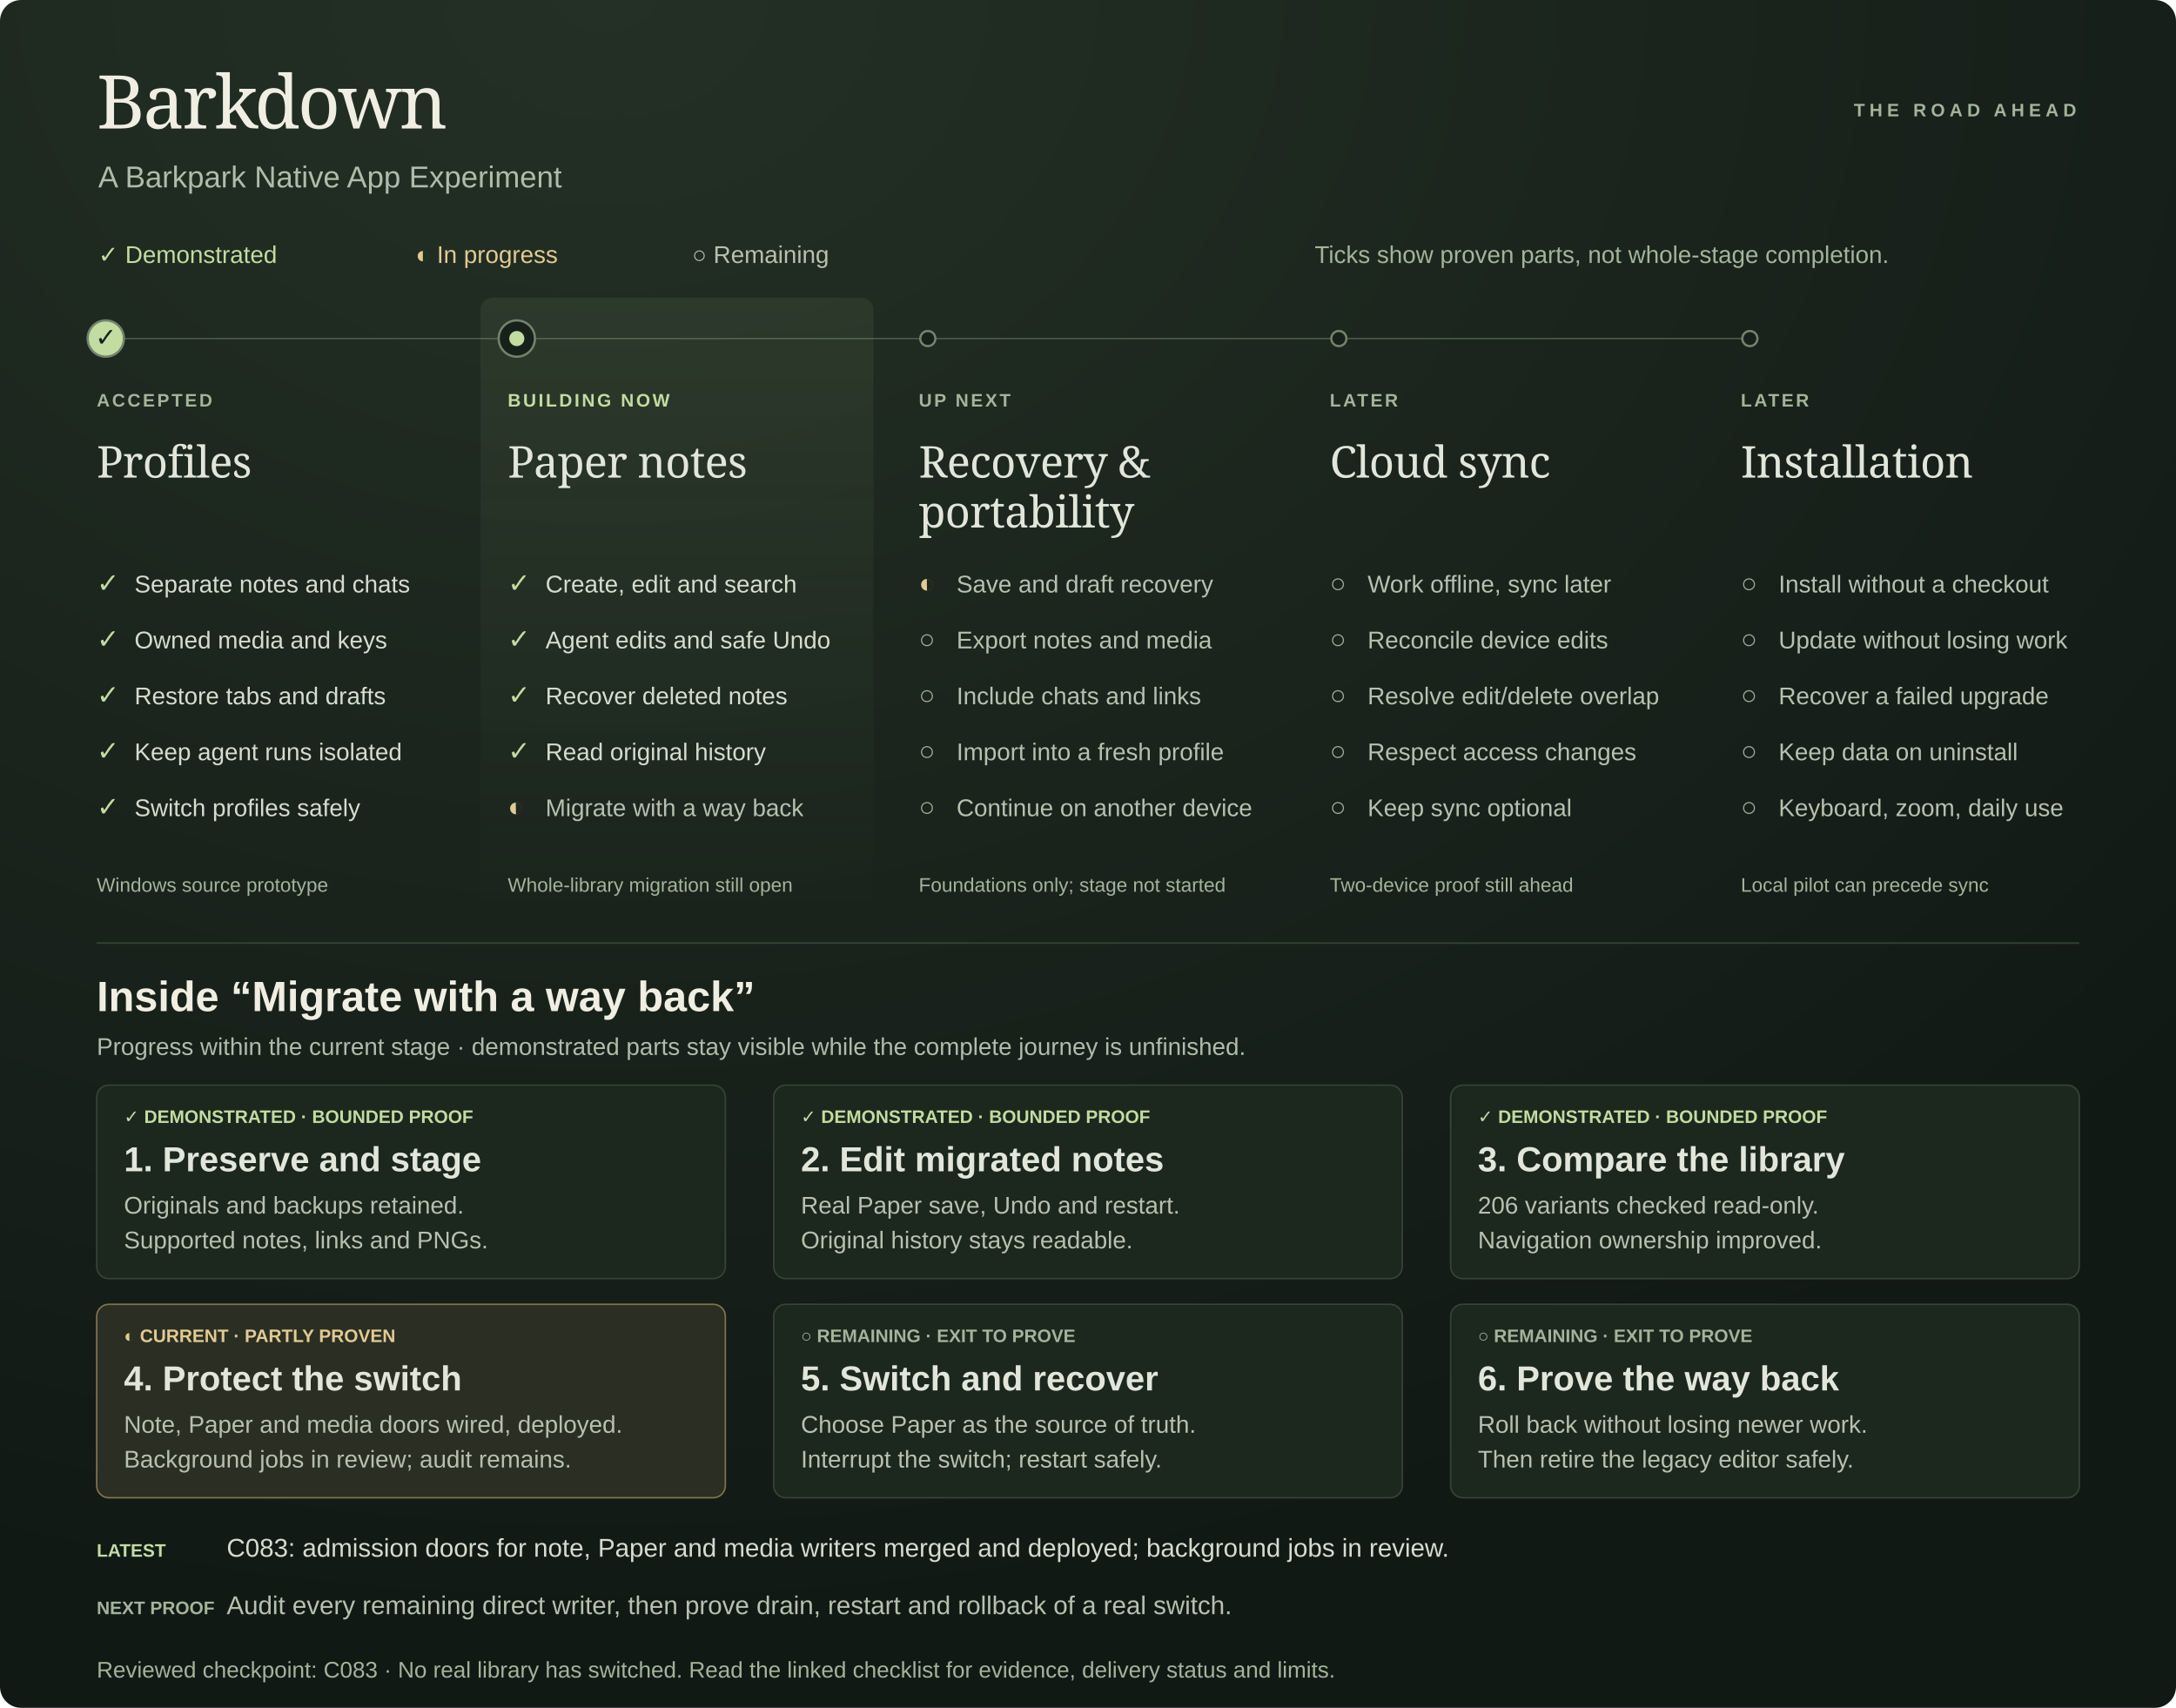
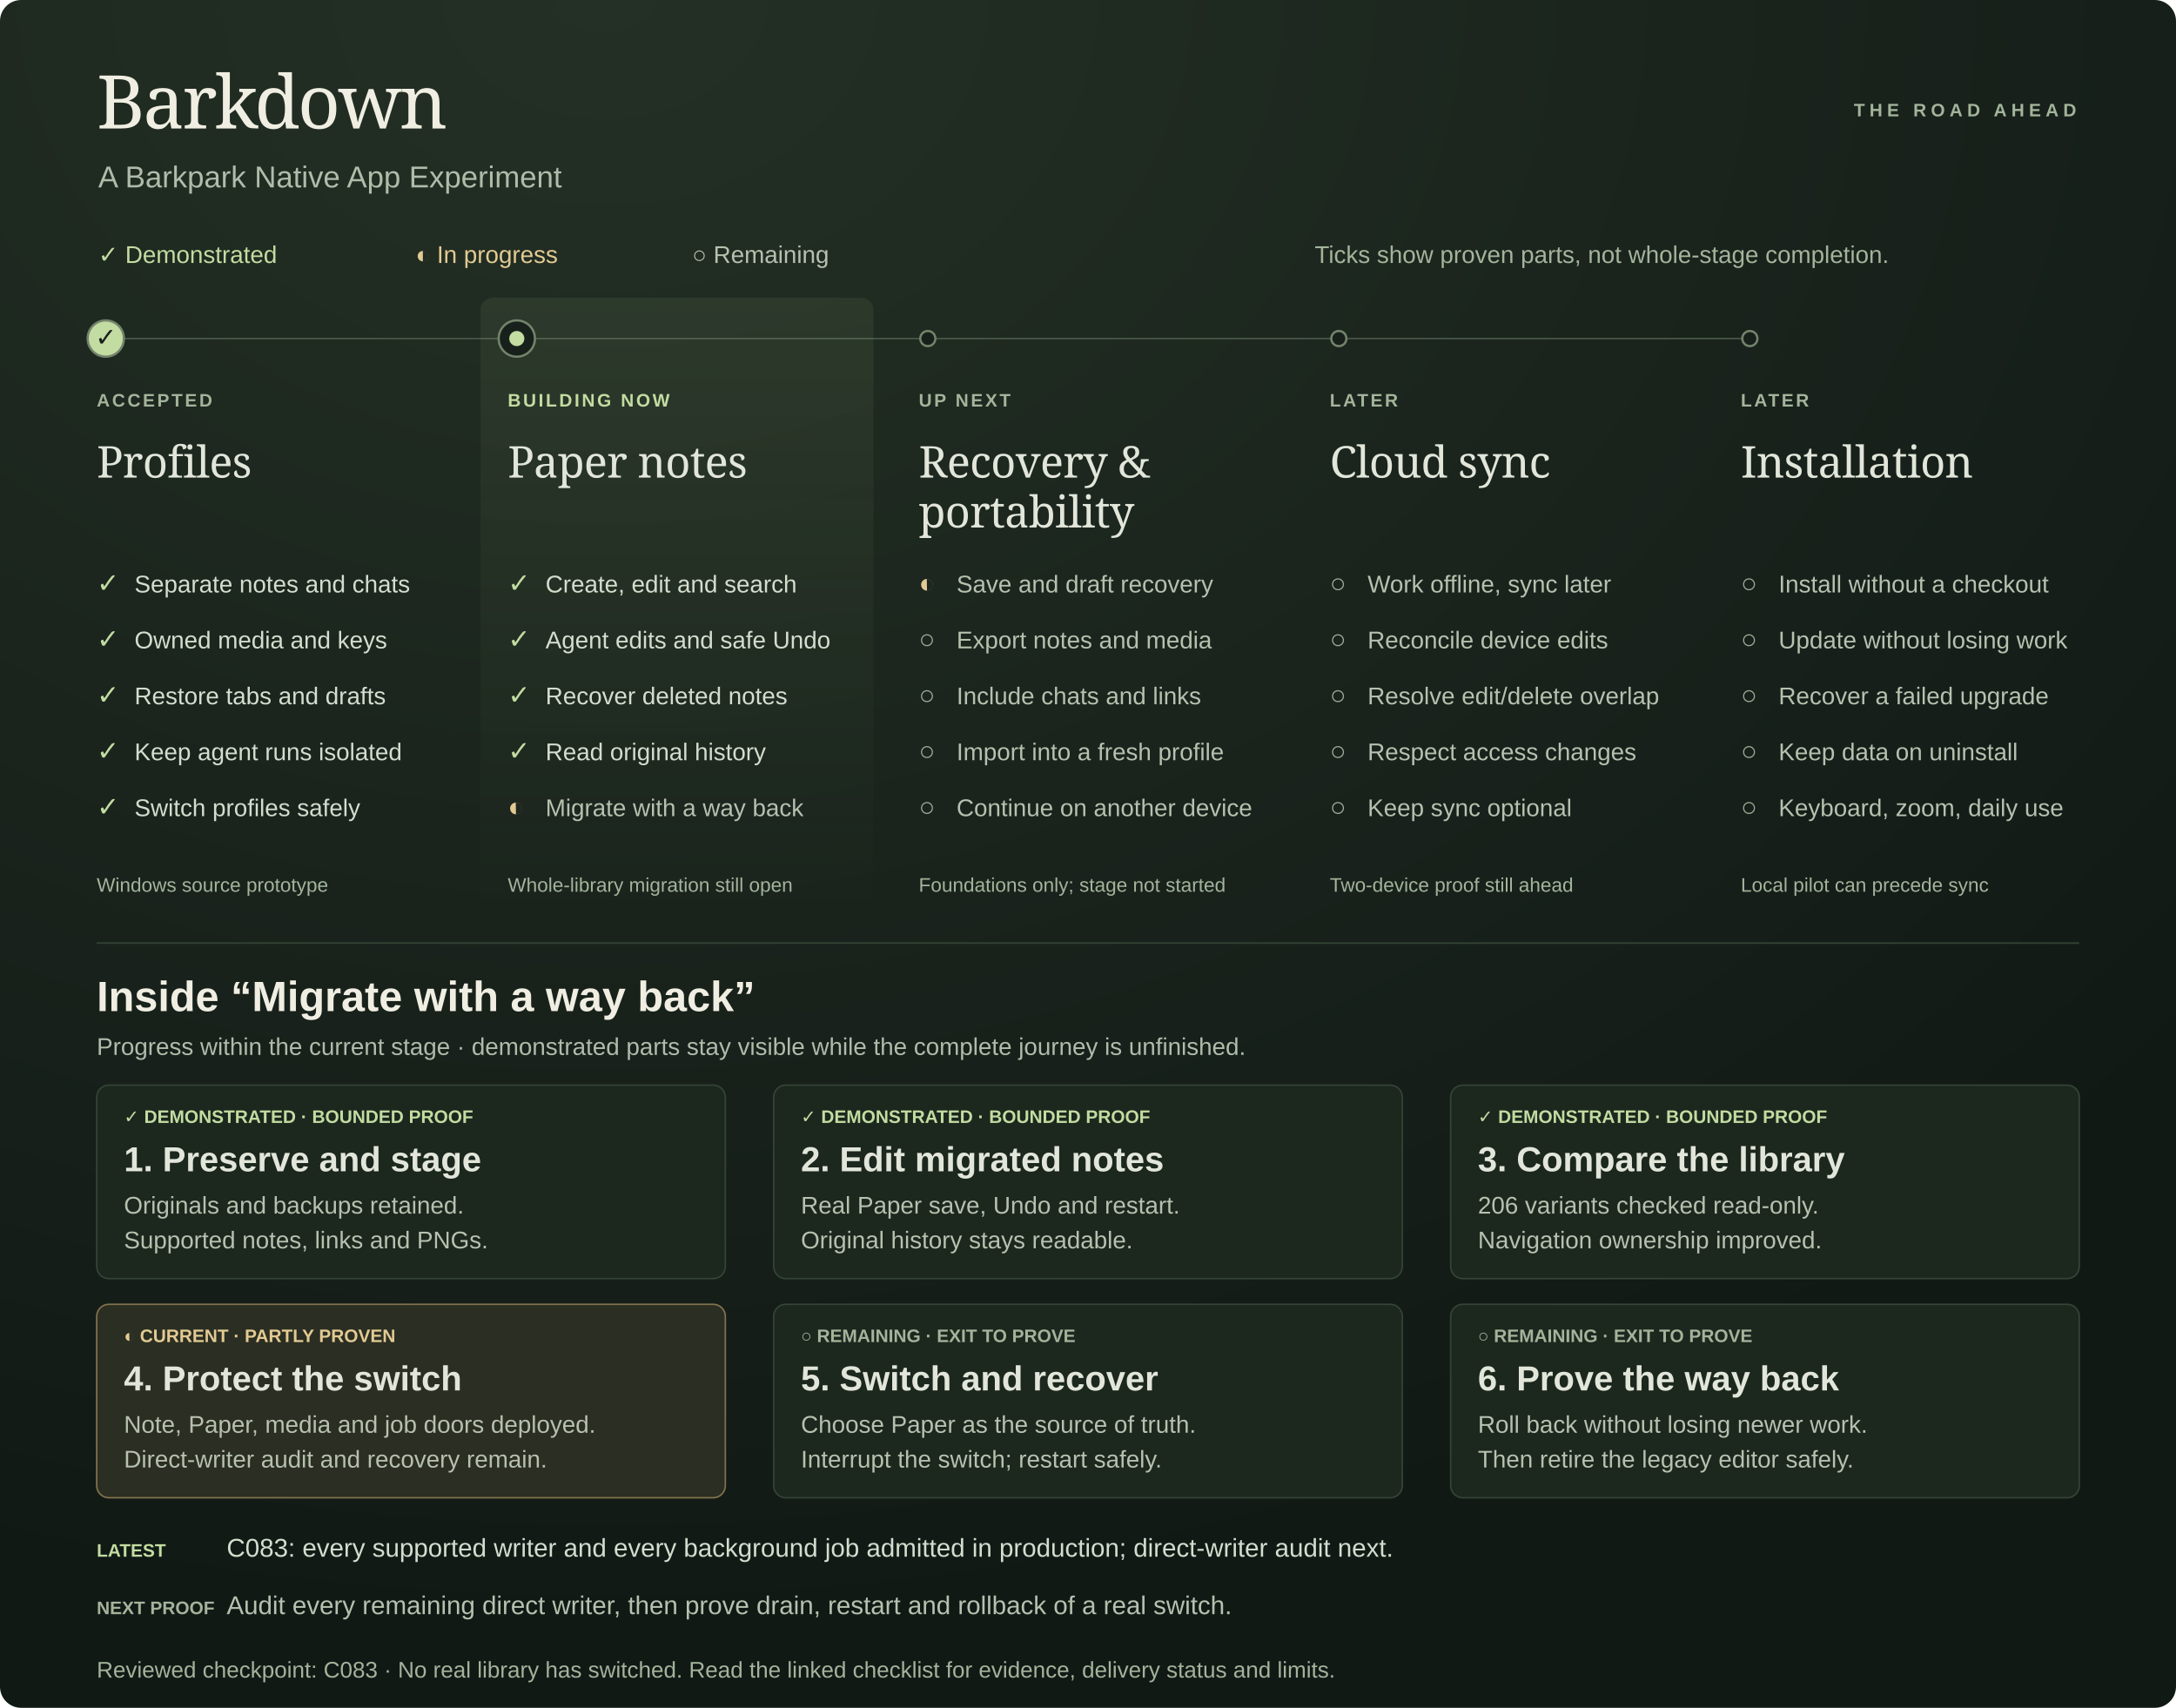
<svg xmlns="http://www.w3.org/2000/svg" width="1440" height="1130" viewBox="0 0 1440 1130" role="img" aria-labelledby="title desc">
  <defs>
    <radialGradient id="background" cx="28%" cy="0%" r="95%">
      <stop stop-color="#243025" />
      <stop offset="1" stop-color="#111915" />
    </radialGradient>
    <linearGradient id="focus" x2="0" y2="1">
      <stop stop-color="#a9c787" stop-opacity=".09" />
      <stop offset="1" stop-color="#a9c787" stop-opacity="0" />
    </linearGradient>
  </defs>
  <g font-family="Segoe UI, Arial, sans-serif">
    <rect width="1440" height="1130" rx="14" fill="url(#background)" />
    <text x="64" y="85" font-family="Georgia, serif" font-size="49" letter-spacing="-1.5" fill="#f0eee2">Barkdown</text>
    <text x="65" y="124" font-size="20" fill="#afbcaa" font-weight="400">A Barkpark Native App Experiment</text>
    <text x="1374" y="77" text-anchor="end" font-size="12" font-weight="600" letter-spacing="3" fill="#a3b49b">THE ROAD AHEAD</text>
    <text x="65" y="174" font-size="16" fill="#c2dca1" font-weight="400">✓  Demonstrated</text>
    <text x="275" y="174" font-size="16" fill="#e2ca93" font-weight="400">◐  In progress</text>
    <text x="458" y="174" font-size="16" fill="#b6c1af" font-weight="400">○  Remaining</text>
    <text x="870" y="174" font-size="16" fill="#a3b49b" font-weight="400">Ticks show proven parts, not whole-stage completion.</text>
    <path d="M70 224H1158" stroke="#475747" stroke-width="1" />
    <g data-phase="P1">
      <circle cx="70" cy="224" r="12" fill="#c2dca1" stroke="#73836c" stroke-width="1.5" />
      <text x="63" y="229" font-size="17" fill="#17201a" font-weight="600">✓</text>
      <text x="64" y="269" font-size="12" letter-spacing="1.5" font-weight="600" fill="#a3b49b">ACCEPTED</text>
      <text x="64" y="316" dy="0" font-family="Georgia, serif" font-size="29" letter-spacing="-.4" fill="#e2e6da">Profiles</text>
      <text x="64" y="392" font-size="18" fill="#c2dca1" font-weight="600">✓</text>
      <text x="89" y="392" font-size="16" fill="#d4ddce" font-weight="400">Separate notes and chats</text>
      <text x="64" y="429" font-size="18" fill="#c2dca1" font-weight="600">✓</text>
      <text x="89" y="429" font-size="16" fill="#d4ddce" font-weight="400">Owned media and keys</text>
      <text x="64" y="466" font-size="18" fill="#c2dca1" font-weight="600">✓</text>
      <text x="89" y="466" font-size="16" fill="#d4ddce" font-weight="400">Restore tabs and drafts</text>
      <text x="64" y="503" font-size="18" fill="#c2dca1" font-weight="600">✓</text>
      <text x="89" y="503" font-size="16" fill="#d4ddce" font-weight="400">Keep agent runs isolated</text>
      <text x="64" y="540" font-size="18" fill="#c2dca1" font-weight="600">✓</text>
      <text x="89" y="540" font-size="16" fill="#d4ddce" font-weight="400">Switch profiles safely</text>
      <text x="64" y="590" font-size="13" fill="#a3b49b" font-weight="400">Windows source prototype</text>
    </g>
    <g data-phase="P2">
      <rect x="318" y="197" width="260" height="410" rx="8" fill="url(#focus)" />
      <circle cx="342" cy="224" r="12" fill="#17201a" stroke="#73836c" stroke-width="1.5" />
      <circle cx="342" cy="224" r="5" fill="#c2dca1" />
      <text x="336" y="269" font-size="12" letter-spacing="1.5" font-weight="600" fill="#c2dca1">BUILDING NOW</text>
      <text x="336" y="316" dy="0" font-family="Georgia, serif" font-size="29" letter-spacing="-.4" fill="#e2e6da">Paper notes</text>
      <text x="336" y="392" font-size="18" fill="#c2dca1" font-weight="600">✓</text>
      <text x="361" y="392" font-size="16" fill="#d4ddce" font-weight="400">Create, edit and search</text>
      <text x="336" y="429" font-size="18" fill="#c2dca1" font-weight="600">✓</text>
      <text x="361" y="429" font-size="16" fill="#d4ddce" font-weight="400">Agent edits and safe Undo</text>
      <text x="336" y="466" font-size="18" fill="#c2dca1" font-weight="600">✓</text>
      <text x="361" y="466" font-size="16" fill="#d4ddce" font-weight="400">Recover deleted notes</text>
      <text x="336" y="503" font-size="18" fill="#c2dca1" font-weight="600">✓</text>
      <text x="361" y="503" font-size="16" fill="#d4ddce" font-weight="400">Read original history</text>
      <text x="336" y="540" font-size="18" fill="#e2ca93" font-weight="600">◐</text>
      <text x="361" y="540" font-size="16" fill="#b6c1af" font-weight="400">Migrate with a way back</text>
      <text x="336" y="590" font-size="13" fill="#a3b49b" font-weight="400">Whole-library migration still open</text>
    </g>
    <g data-phase="P3">
      <circle cx="614" cy="224" r="5" fill="#17201a" stroke="#73836c" stroke-width="1.5" />
      <text x="608" y="269" font-size="12" letter-spacing="1.5" font-weight="600" fill="#a3b49b">UP NEXT</text>
      <text x="608" y="316" dy="0" font-family="Georgia, serif" font-size="29" letter-spacing="-.4" fill="#e2e6da">Recovery &amp;</text>
      <text x="608" y="316" dy="33" font-family="Georgia, serif" font-size="29" letter-spacing="-.4" fill="#e2e6da">portability</text>
      <text x="608" y="392" font-size="18" fill="#e2ca93" font-weight="600">◐</text>
      <text x="633" y="392" font-size="16" fill="#b6c1af" font-weight="400">Save and draft recovery</text>
      <text x="608" y="429" font-size="18" fill="#9fac99" font-weight="600">○</text>
      <text x="633" y="429" font-size="16" fill="#b6c1af" font-weight="400">Export notes and media</text>
      <text x="608" y="466" font-size="18" fill="#9fac99" font-weight="600">○</text>
      <text x="633" y="466" font-size="16" fill="#b6c1af" font-weight="400">Include chats and links</text>
      <text x="608" y="503" font-size="18" fill="#9fac99" font-weight="600">○</text>
      <text x="633" y="503" font-size="16" fill="#b6c1af" font-weight="400">Import into a fresh profile</text>
      <text x="608" y="540" font-size="18" fill="#9fac99" font-weight="600">○</text>
      <text x="633" y="540" font-size="16" fill="#b6c1af" font-weight="400">Continue on another device</text>
      <text x="608" y="590" font-size="13" fill="#a3b49b" font-weight="400">Foundations only; stage not started</text>
    </g>
    <g data-phase="P4">
      <circle cx="886" cy="224" r="5" fill="#17201a" stroke="#73836c" stroke-width="1.5" />
      <text x="880" y="269" font-size="12" letter-spacing="1.5" font-weight="600" fill="#a3b49b">LATER</text>
      <text x="880" y="316" dy="0" font-family="Georgia, serif" font-size="29" letter-spacing="-.4" fill="#e2e6da">Cloud sync</text>
      <text x="880" y="392" font-size="18" fill="#9fac99" font-weight="600">○</text>
      <text x="905" y="392" font-size="16" fill="#b6c1af" font-weight="400">Work offline, sync later</text>
      <text x="880" y="429" font-size="18" fill="#9fac99" font-weight="600">○</text>
      <text x="905" y="429" font-size="16" fill="#b6c1af" font-weight="400">Reconcile device edits</text>
      <text x="880" y="466" font-size="18" fill="#9fac99" font-weight="600">○</text>
      <text x="905" y="466" font-size="16" fill="#b6c1af" font-weight="400">Resolve edit/delete overlap</text>
      <text x="880" y="503" font-size="18" fill="#9fac99" font-weight="600">○</text>
      <text x="905" y="503" font-size="16" fill="#b6c1af" font-weight="400">Respect access changes</text>
      <text x="880" y="540" font-size="18" fill="#9fac99" font-weight="600">○</text>
      <text x="905" y="540" font-size="16" fill="#b6c1af" font-weight="400">Keep sync optional</text>
      <text x="880" y="590" font-size="13" fill="#a3b49b" font-weight="400">Two-device proof still ahead</text>
    </g>
    <g data-phase="P5">
      <circle cx="1158" cy="224" r="5" fill="#17201a" stroke="#73836c" stroke-width="1.5" />
      <text x="1152" y="269" font-size="12" letter-spacing="1.5" font-weight="600" fill="#a3b49b">LATER</text>
      <text x="1152" y="316" dy="0" font-family="Georgia, serif" font-size="29" letter-spacing="-.4" fill="#e2e6da">Installation</text>
      <text x="1152" y="392" font-size="18" fill="#9fac99" font-weight="600">○</text>
      <text x="1177" y="392" font-size="16" fill="#b6c1af" font-weight="400">Install without a checkout</text>
      <text x="1152" y="429" font-size="18" fill="#9fac99" font-weight="600">○</text>
      <text x="1177" y="429" font-size="16" fill="#b6c1af" font-weight="400">Update without losing work</text>
      <text x="1152" y="466" font-size="18" fill="#9fac99" font-weight="600">○</text>
      <text x="1177" y="466" font-size="16" fill="#b6c1af" font-weight="400">Recover a failed upgrade</text>
      <text x="1152" y="503" font-size="18" fill="#9fac99" font-weight="600">○</text>
      <text x="1177" y="503" font-size="16" fill="#b6c1af" font-weight="400">Keep data on uninstall</text>
      <text x="1152" y="540" font-size="18" fill="#9fac99" font-weight="600">○</text>
      <text x="1177" y="540" font-size="16" fill="#b6c1af" font-weight="400">Keyboard, zoom, daily use</text>
      <text x="1152" y="590" font-size="13" fill="#a3b49b" font-weight="400">Local pilot can precede sync</text>
    </g>
    <path d="M64 624H1376" stroke="#344435" />
    <text x="64" y="669" font-size="28" fill="#f0eee2" font-weight="600">Inside “Migrate with a way back”</text>
    <text x="64" y="698" font-size="16" fill="#afbcaa" font-weight="400">Progress within the current stage · demonstrated parts stay visible while the complete journey is unfinished.</text>
    <g data-migration-step="1">
      <rect x="64" y="718" width="416" height="128" rx="8" fill="#1c271e" stroke="#344435" />
      <text x="82" y="743" font-size="12" fill="#c2dca1" font-weight="600">✓  DEMONSTRATED · BOUNDED PROOF</text>
      <text x="82" y="775" font-size="23" fill="#e2e6da" font-weight="600">1. Preserve and stage</text>
      <text x="82" y="803" font-size="16" fill="#b6c1af" font-weight="400">Originals and backups retained.</text>
      <text x="82" y="826" font-size="16" fill="#b6c1af" font-weight="400">Supported notes, links and PNGs.</text>
    </g>
    <g data-migration-step="2">
      <rect x="512" y="718" width="416" height="128" rx="8" fill="#1c271e" stroke="#344435" />
      <text x="530" y="743" font-size="12" fill="#c2dca1" font-weight="600">✓  DEMONSTRATED · BOUNDED PROOF</text>
      <text x="530" y="775" font-size="23" fill="#e2e6da" font-weight="600">2. Edit migrated notes</text>
      <text x="530" y="803" font-size="16" fill="#b6c1af" font-weight="400">Real Paper save, Undo and restart.</text>
      <text x="530" y="826" font-size="16" fill="#b6c1af" font-weight="400">Original history stays readable.</text>
    </g>
    <g data-migration-step="3">
      <rect x="960" y="718" width="416" height="128" rx="8" fill="#1c271e" stroke="#344435" />
      <text x="978" y="743" font-size="12" fill="#c2dca1" font-weight="600">✓  DEMONSTRATED · BOUNDED PROOF</text>
      <text x="978" y="775" font-size="23" fill="#e2e6da" font-weight="600">3. Compare the library</text>
      <text x="978" y="803" font-size="16" fill="#b6c1af" font-weight="400">206 variants checked read-only.</text>
      <text x="978" y="826" font-size="16" fill="#b6c1af" font-weight="400">Navigation ownership improved.</text>
    </g>
    <g data-migration-step="4">
      <rect x="64" y="863" width="416" height="128" rx="8" fill="#2b2e22" stroke="#82734e" />
      <text x="82" y="888" font-size="12" fill="#e2ca93" font-weight="600">◐  CURRENT · PARTLY PROVEN</text>
      <text x="82" y="920" font-size="23" fill="#e2e6da" font-weight="600">4. Protect the switch</text>
-       <text x="82" y="948" font-size="16" fill="#b6c1af" font-weight="400">Note, Paper and media doors wired, deployed.</text>
-       <text x="82" y="971" font-size="16" fill="#b6c1af" font-weight="400">Background jobs in review; audit remains.</text>
+       <text x="82" y="948" font-size="16" fill="#b6c1af" font-weight="400">Note, Paper, media and job doors deployed.</text>
+       <text x="82" y="971" font-size="16" fill="#b6c1af" font-weight="400">Direct-writer audit and recovery remain.</text>
    </g>
    <g data-migration-step="5">
      <rect x="512" y="863" width="416" height="128" rx="8" fill="#1c271e" stroke="#344435" />
      <text x="530" y="888" font-size="12" fill="#a3b49b" font-weight="600">○  REMAINING · EXIT TO PROVE</text>
      <text x="530" y="920" font-size="23" fill="#e2e6da" font-weight="600">5. Switch and recover</text>
      <text x="530" y="948" font-size="16" fill="#b6c1af" font-weight="400">Choose Paper as the source of truth.</text>
      <text x="530" y="971" font-size="16" fill="#b6c1af" font-weight="400">Interrupt the switch; restart safely.</text>
    </g>
    <g data-migration-step="6">
      <rect x="960" y="863" width="416" height="128" rx="8" fill="#1c271e" stroke="#344435" />
      <text x="978" y="888" font-size="12" fill="#a3b49b" font-weight="600">○  REMAINING · EXIT TO PROVE</text>
      <text x="978" y="920" font-size="23" fill="#e2e6da" font-weight="600">6. Prove the way back</text>
      <text x="978" y="948" font-size="16" fill="#b6c1af" font-weight="400">Roll back without losing newer work.</text>
      <text x="978" y="971" font-size="16" fill="#b6c1af" font-weight="400">Then retire the legacy editor safely.</text>
    </g>
    <text x="64" y="1030" font-size="12" fill="#c2dca1" font-weight="600">LATEST</text>
-     <text x="150" y="1030" font-size="17" fill="#d4ddce" font-weight="400">C083: admission doors for note, Paper and media writers merged and deployed; background jobs in review.</text>
+     <text x="150" y="1030" font-size="17" fill="#d4ddce" font-weight="400">C083: every supported writer and every background job admitted in production; direct-writer audit next.</text>
    <text x="64" y="1068" font-size="12" fill="#a3b49b" font-weight="600">NEXT PROOF</text>
    <text x="150" y="1068" font-size="17" fill="#b6c1af" font-weight="400">Audit every remaining direct writer, then prove drain, restart and rollback of a real switch.</text>
    <text x="64" y="1110" font-size="15" fill="#a3b49b" font-weight="400">Reviewed checkpoint: C083 · No real library has switched. Read the linked checklist for evidence, delivery status and limits.</text>
  </g>
</svg>
